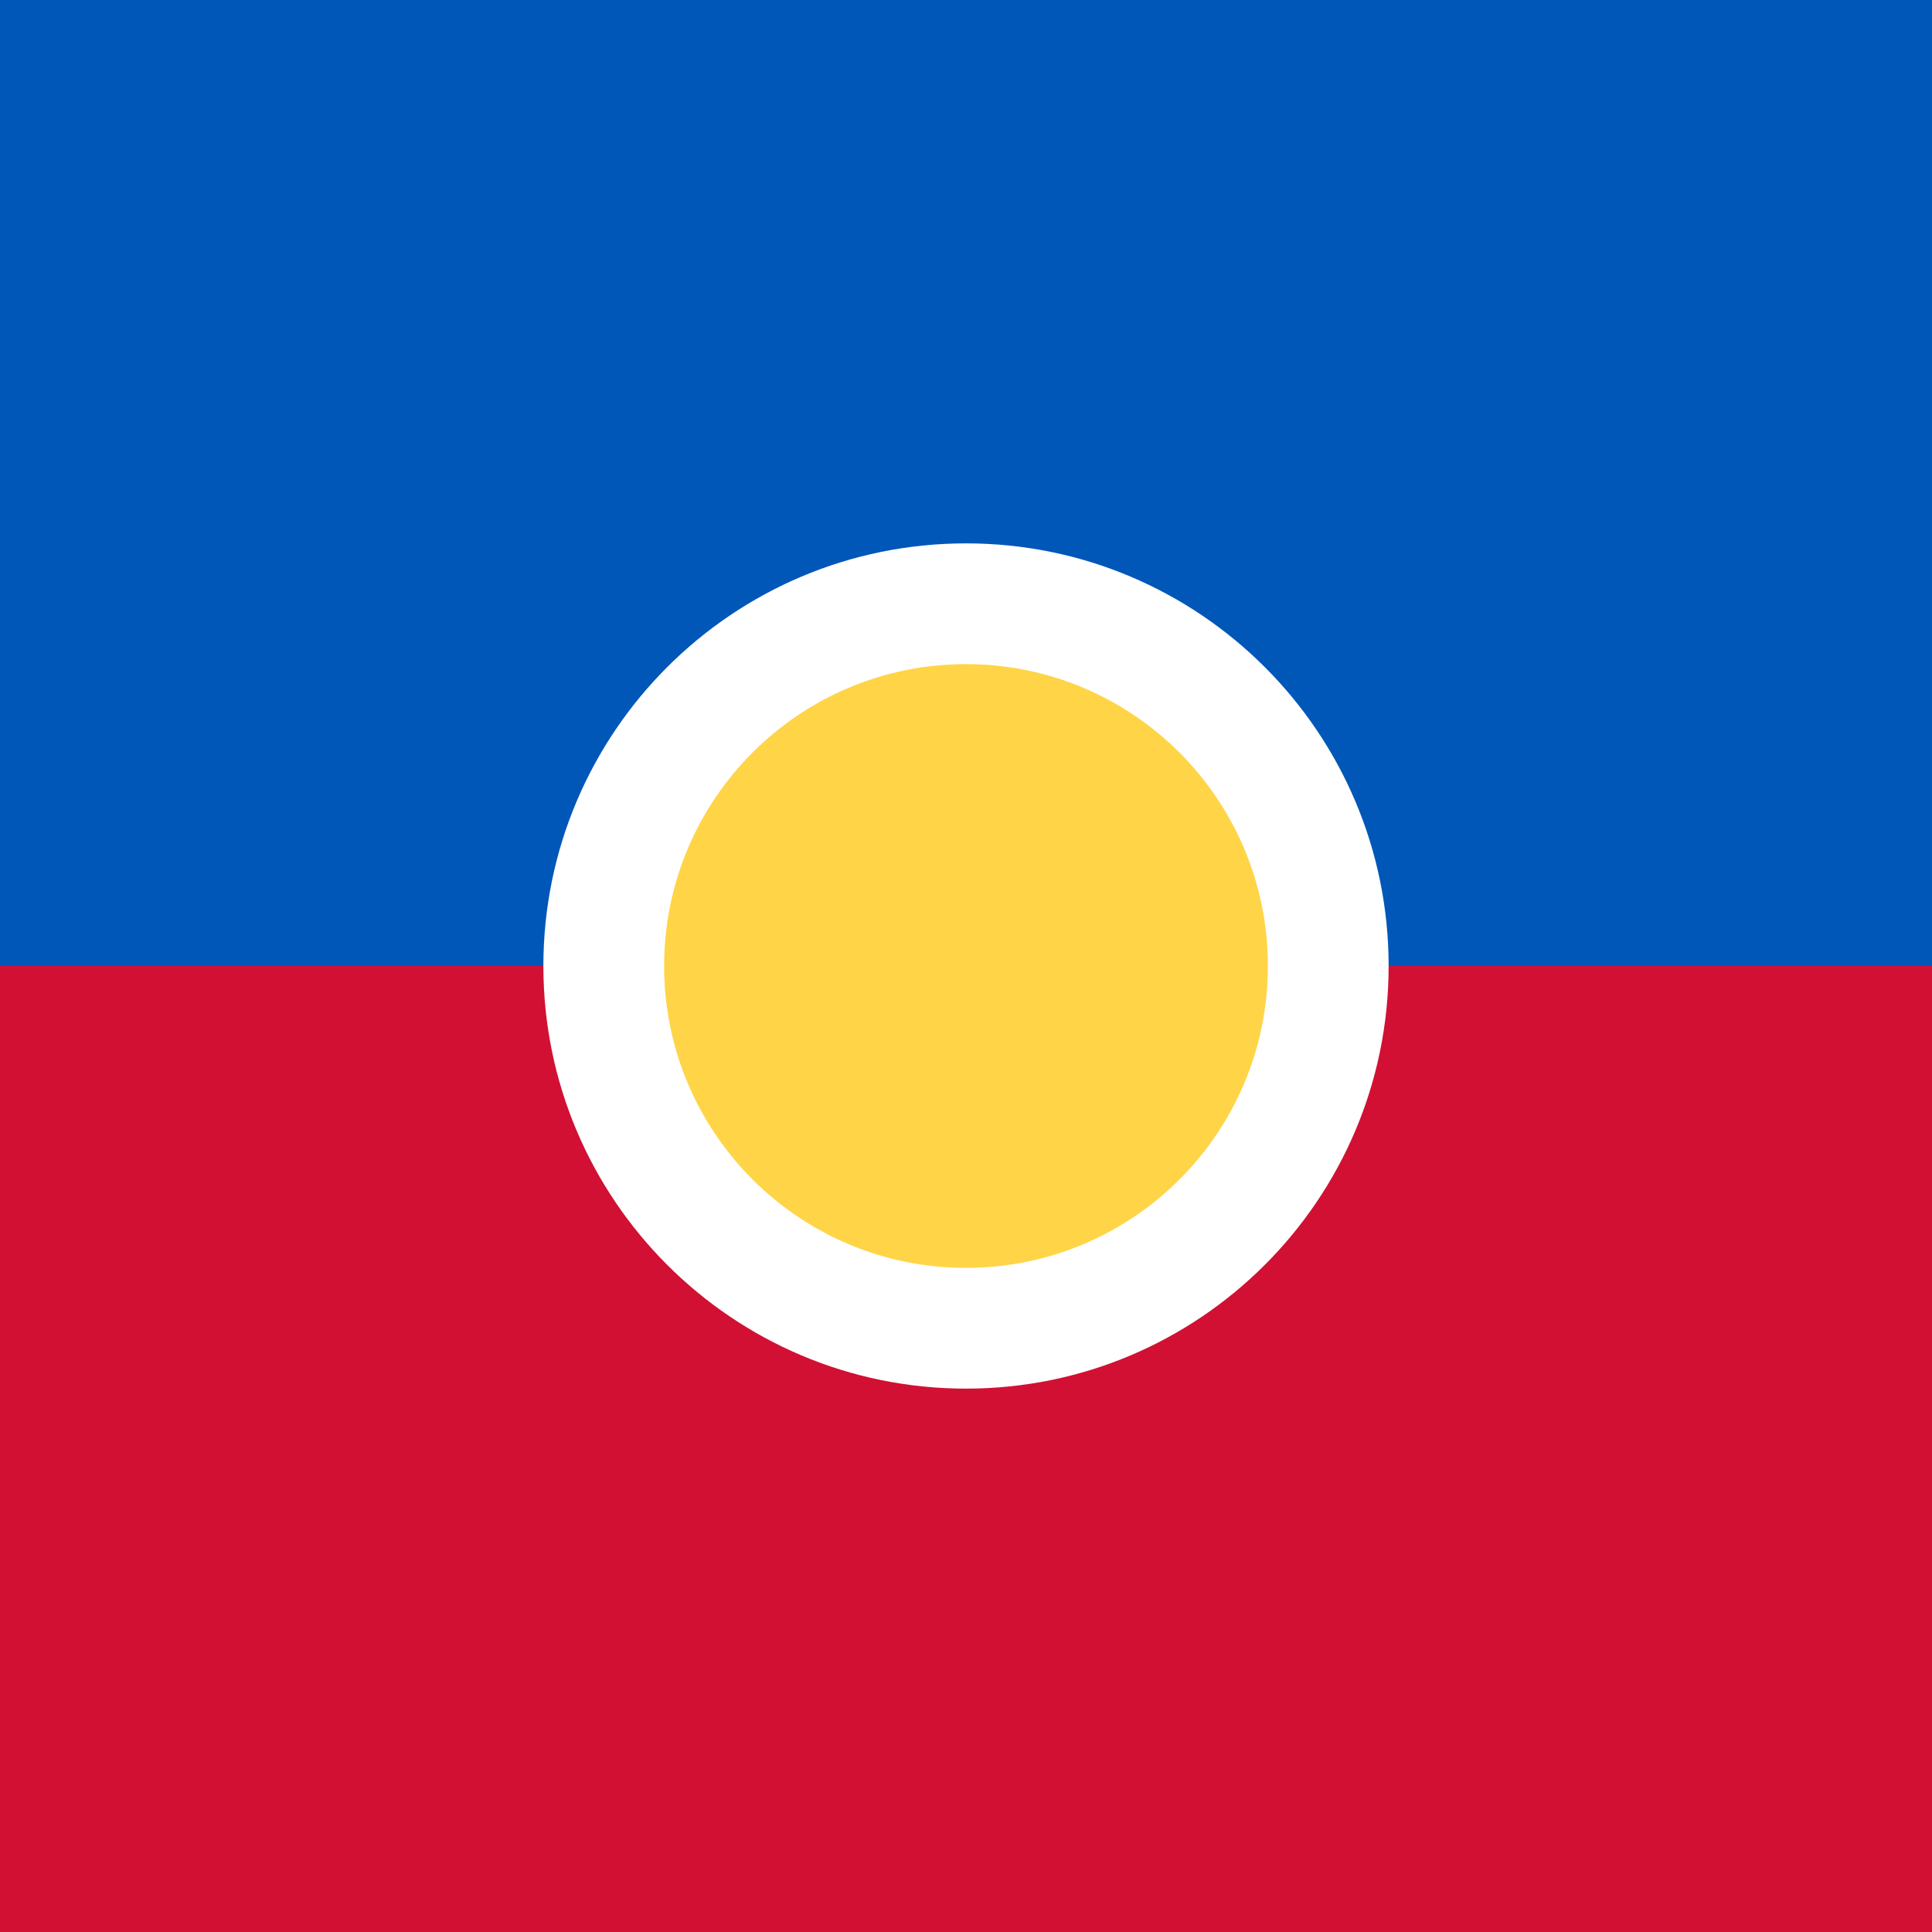
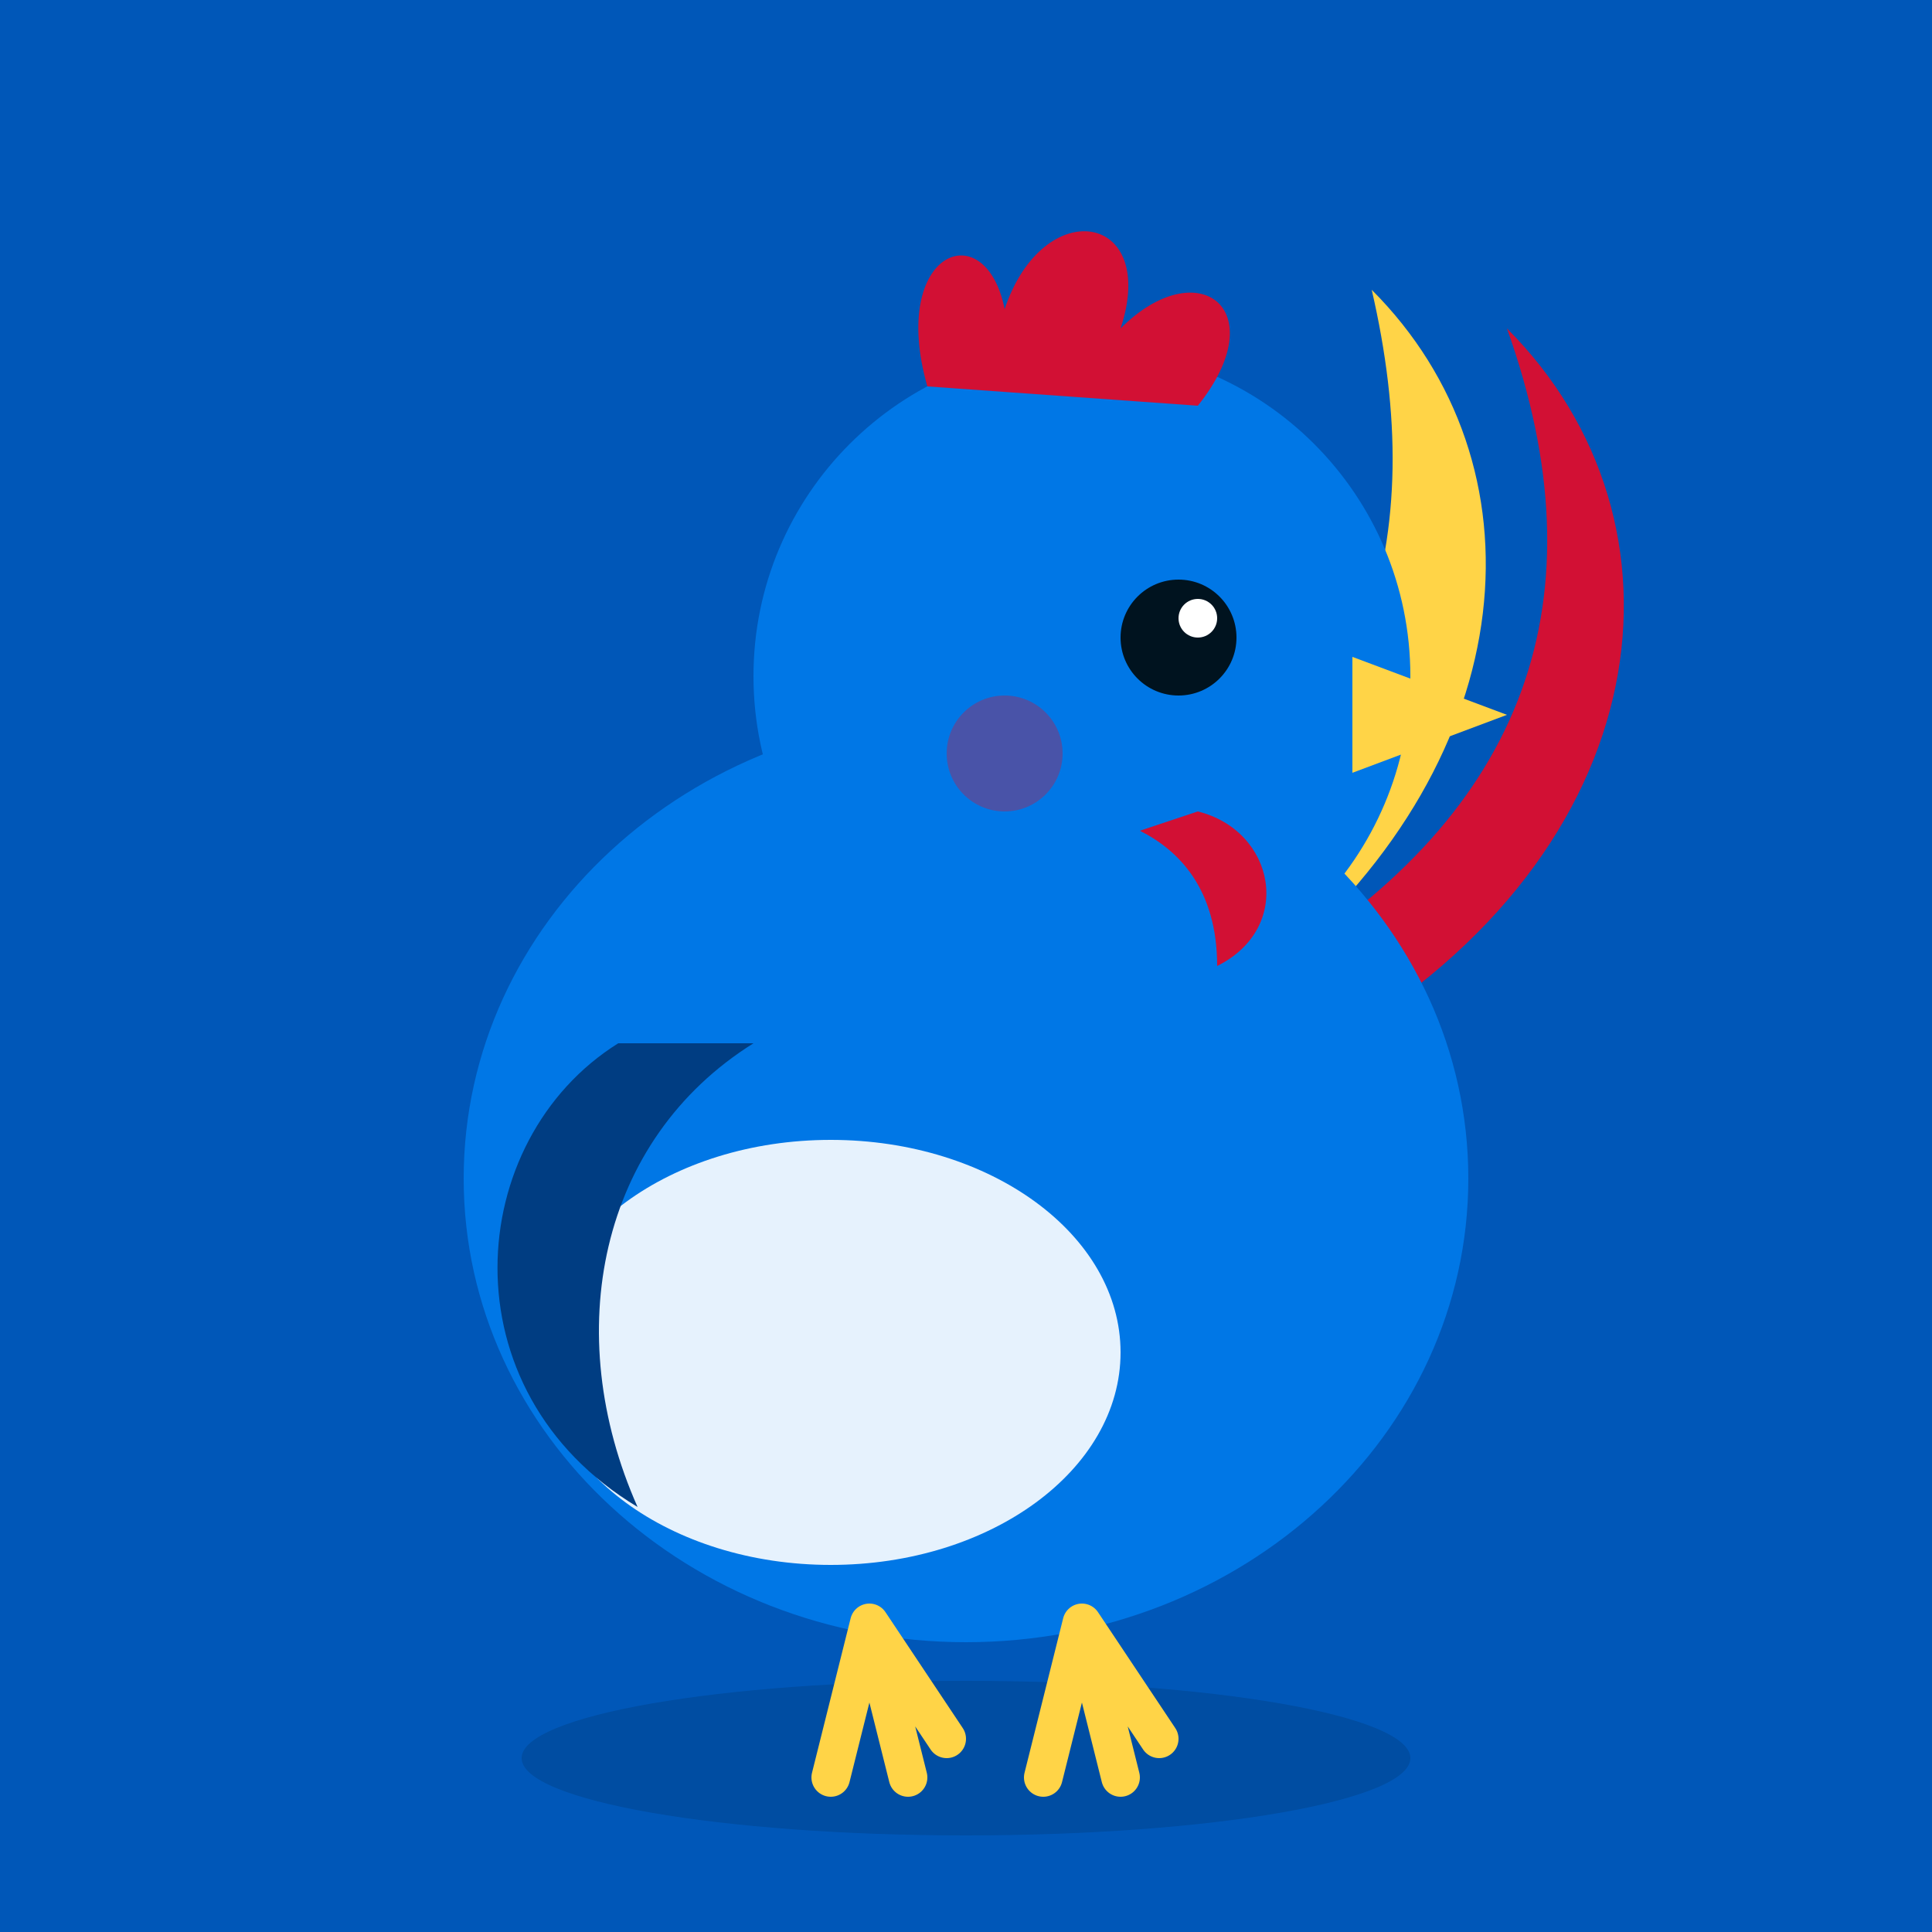
- <svg xmlns="http://www.w3.org/2000/svg" viewBox="0 0 64 64">
-   <rect width="64" height="32" fill="#0057B8" />
-   <rect y="32" width="64" height="32" fill="#D21034" />
-   <circle cx="32" cy="32" r="14" fill="#FFFFFF" />
-   <circle cx="32" cy="32" r="10" fill="#FFD447" />
+ <svg xmlns="http://www.w3.org/2000/svg" viewBox="0 0 200 200">
+   <rect width="200" height="200" fill="#0057B8" />
+   <ellipse cx="100" cy="182" rx="46" ry="8" fill="#00131F" opacity="0.15" />
+   <path d="M138 108 C 172 88, 176 54, 156 34 C 166 62, 158 84, 132 100 Z" fill="#D21034" />
+   <path d="M132 100 C 158 78, 160 48, 142 30 C 148 56, 142 76, 118 96 Z" fill="#FFD447" />
+   <ellipse cx="100" cy="122" rx="52" ry="48" fill="#0077E6" />
+   <ellipse cx="86" cy="140" rx="30" ry="22" fill="#FFFFFF" opacity="0.9" />
+   <path d="M64 108 C 48 118, 46 144, 66 156 C 58 138, 62 118, 78 108 Z" fill="#003D82" />
+   <circle cx="112" cy="70" r="34" fill="#0077E6" />
+   <path d="M96 40 C 92 26, 102 22, 104 32 C 108 20, 120 22, 116 34 C 124 26, 132 32, 124 42 Z" fill="#D21034" />
+   <path d="M124 84 C 132 86, 134 96, 126 100 C 126 92, 122 88, 118 86 Z" fill="#D21034" />
+   <path d="M140 68 L 156 74 L 140 80 Z" fill="#FFD447" />
+   <circle cx="122" cy="66" r="6" fill="#00131F" />
+   <circle cx="124" cy="64" r="2" fill="#FFFFFF" />
+   <circle cx="104" cy="78" r="6" fill="#D21034" opacity="0.35" />
+   <path d="M90 168 L 86 184 M90 168 L 94 184 M90 168 L 98 180" stroke="#FFD447" stroke-width="4" stroke-linecap="round" />
+   <path d="M112 168 L 108 184 M112 168 L 116 184 M112 168 L 120 180" stroke="#FFD447" stroke-width="4" stroke-linecap="round" />
</svg>
